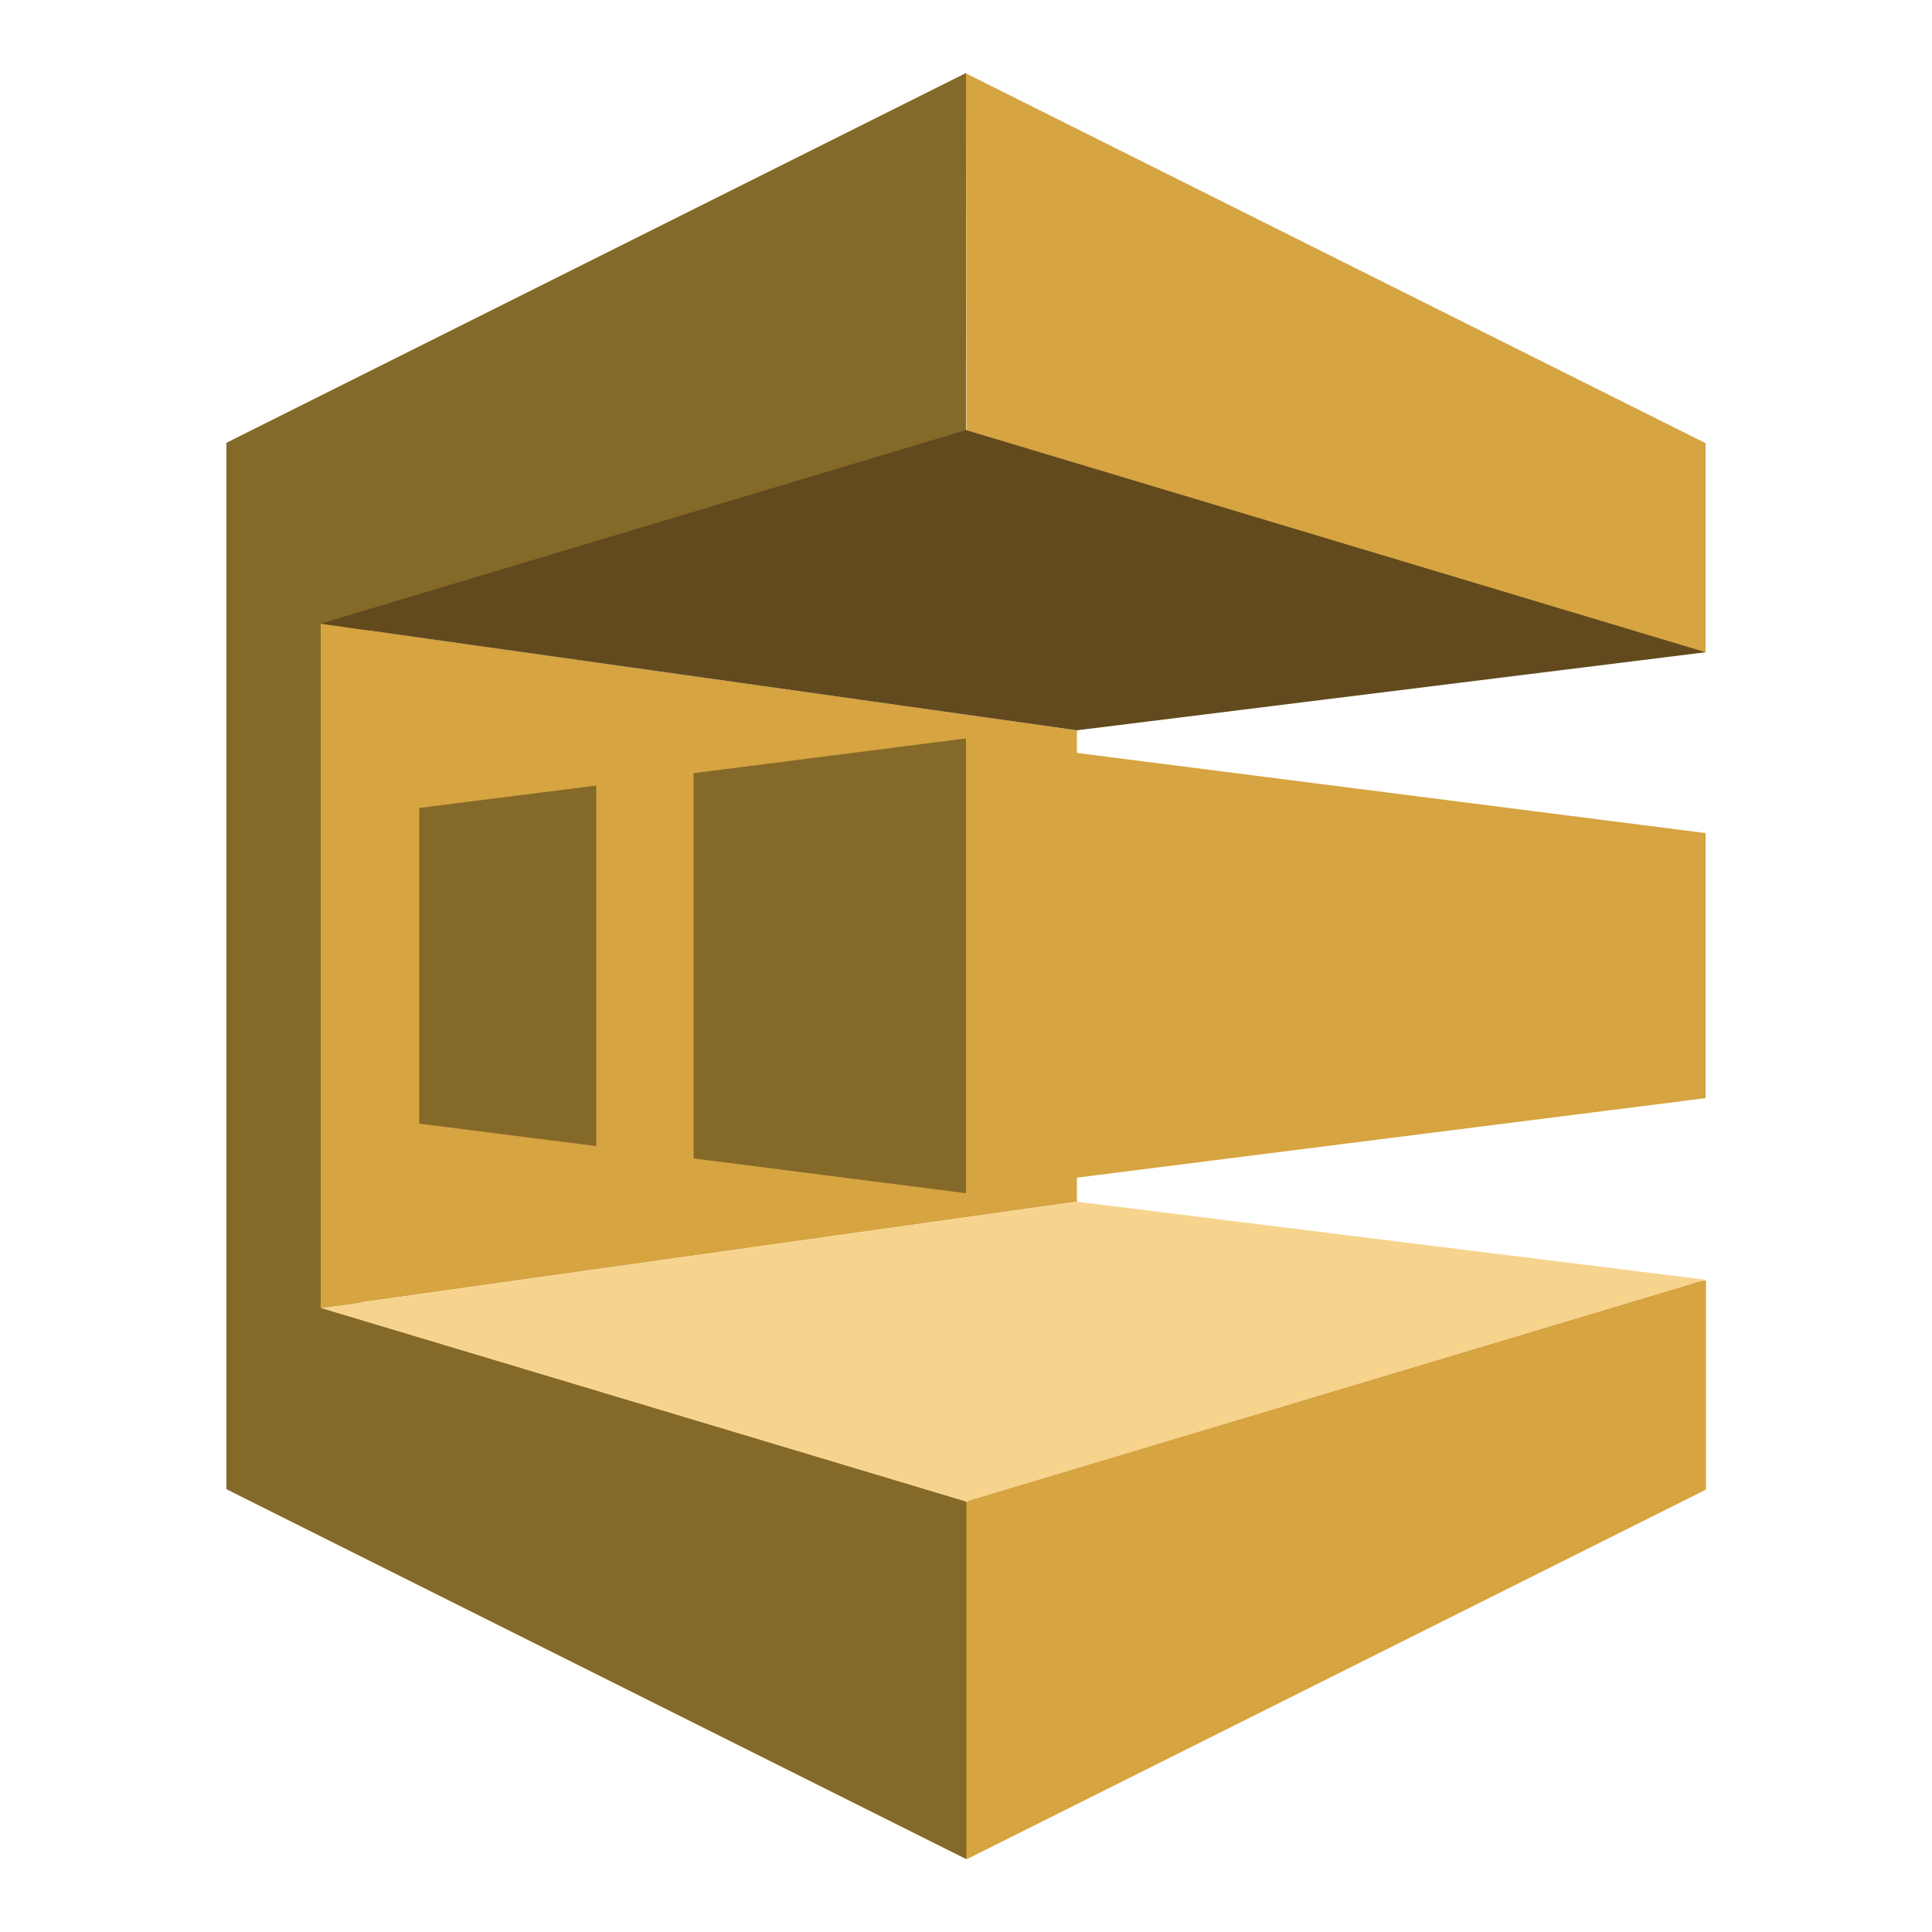
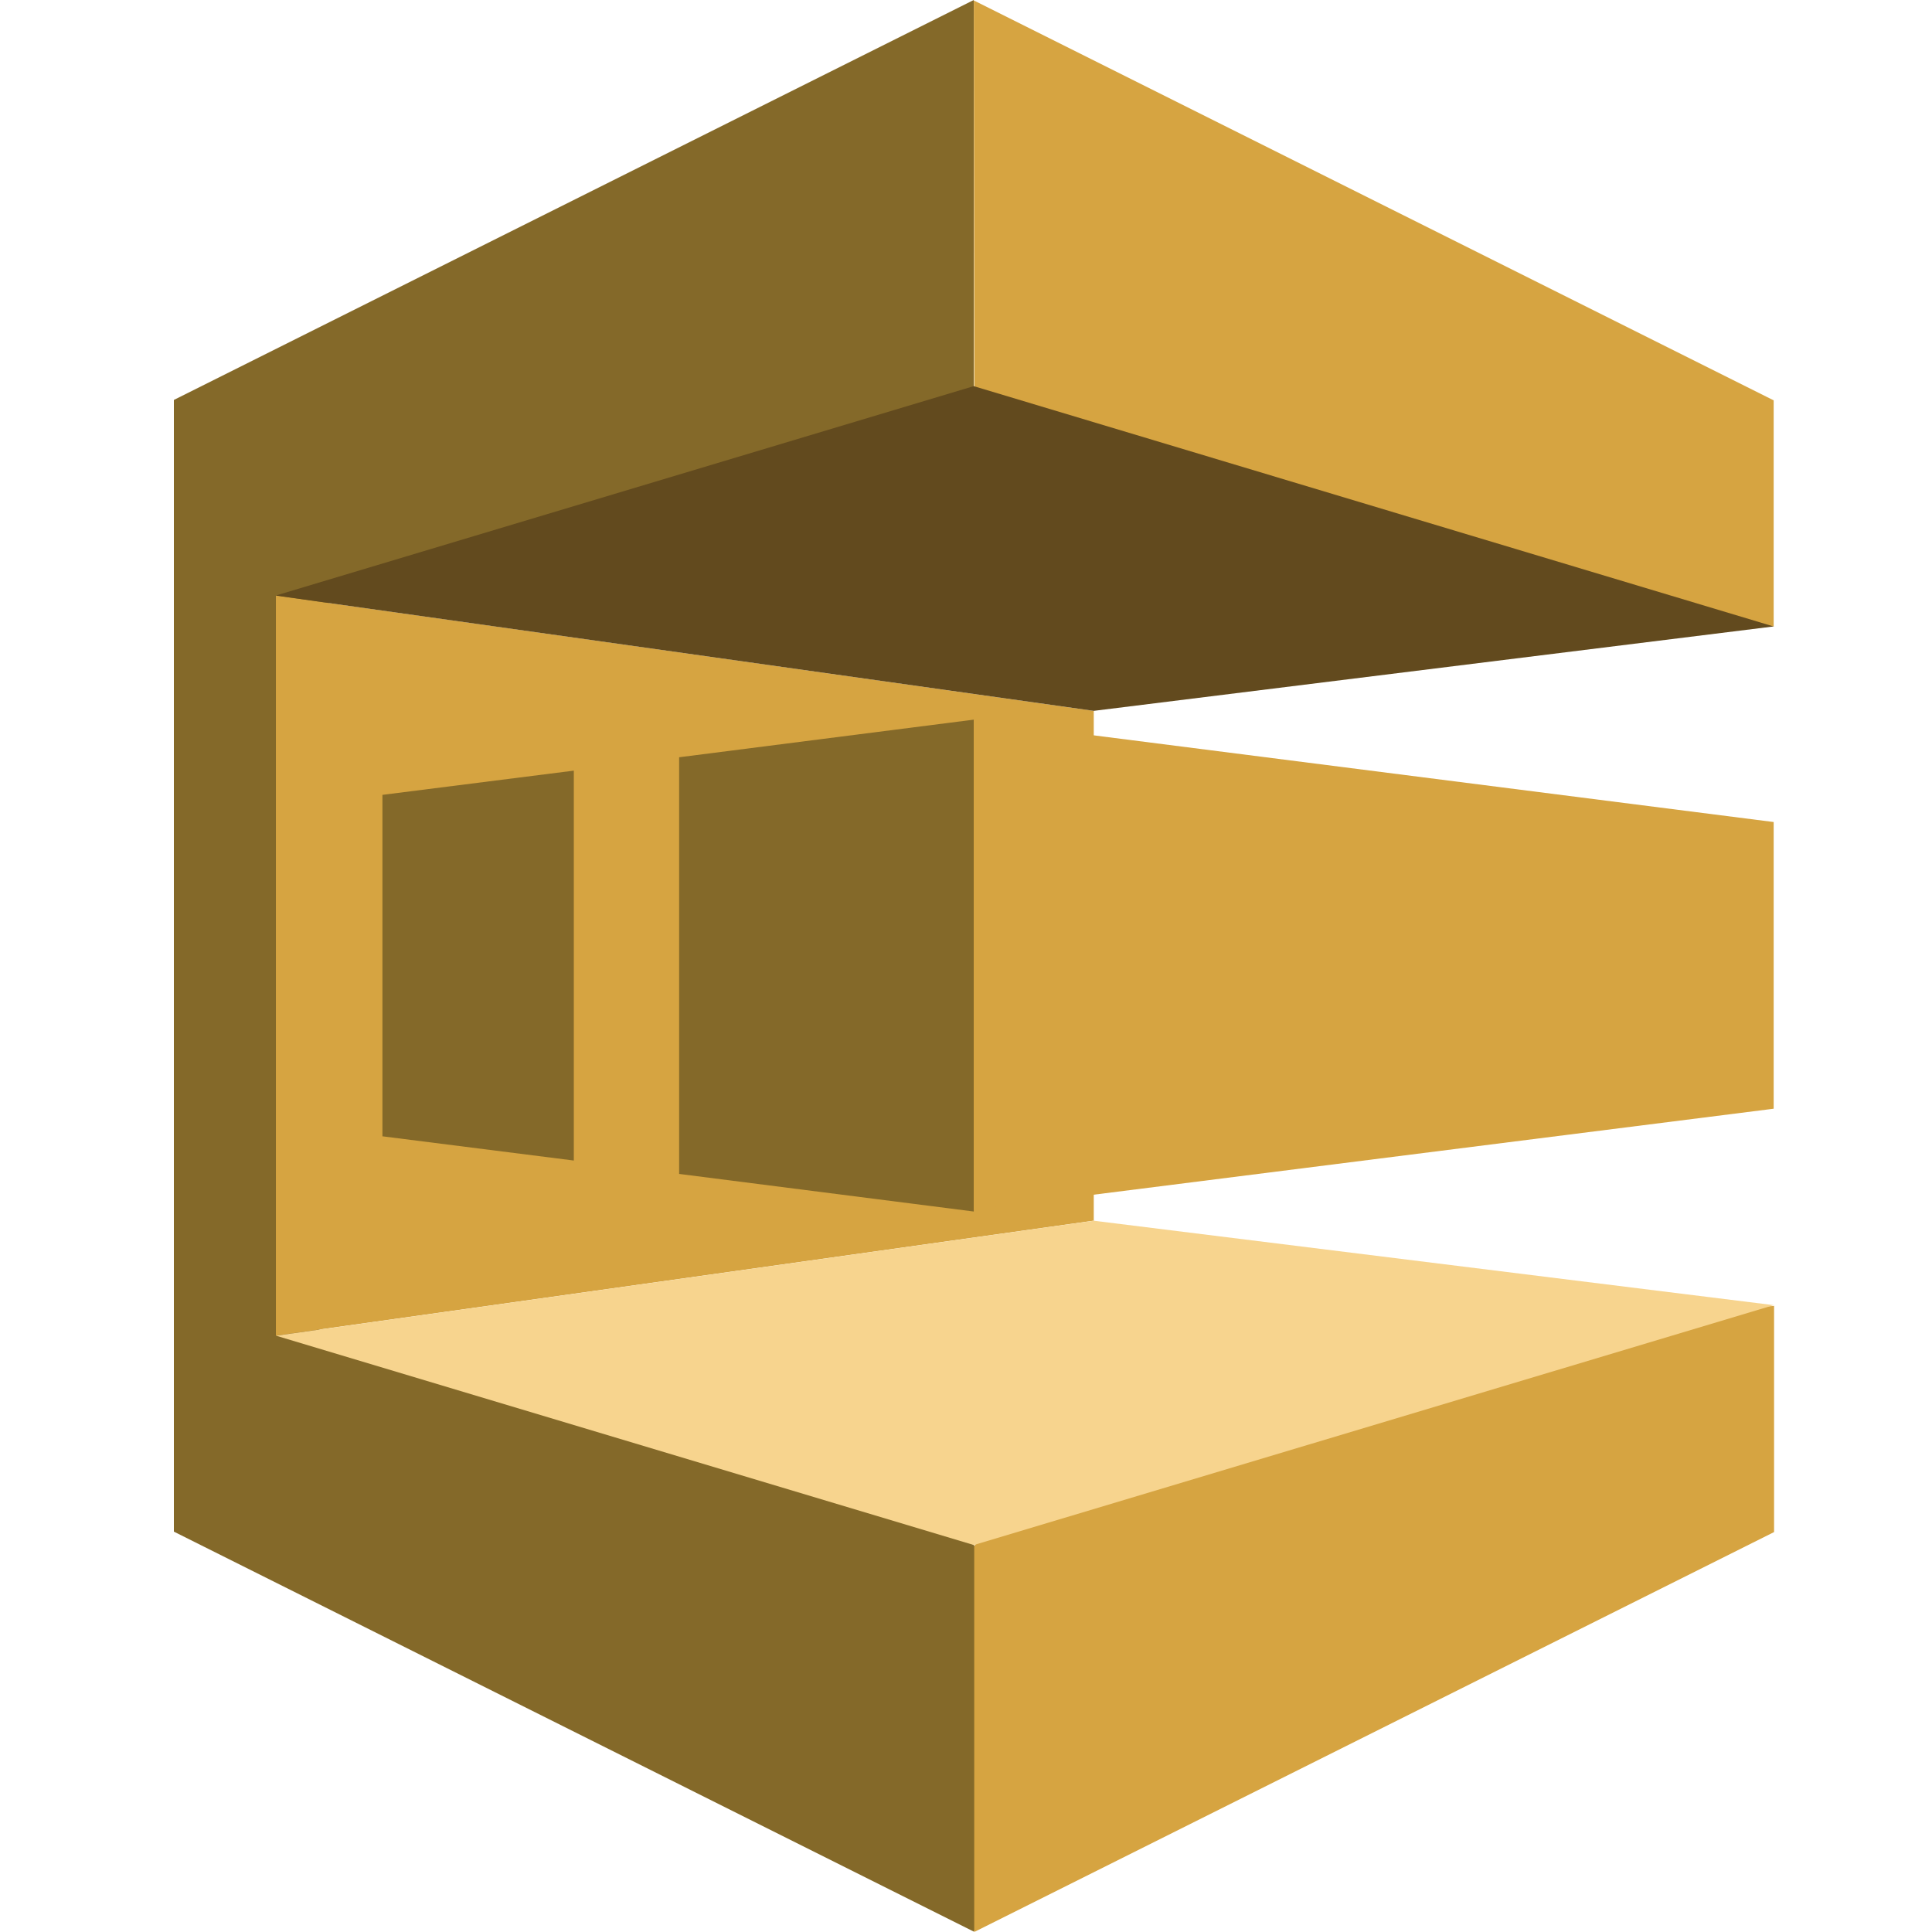
- <svg xmlns="http://www.w3.org/2000/svg" id="Layer_1" viewBox="0 0 50 50">
-   <defs>
-     <style>.cls-1{fill:#f7d48e;}.cls-2{fill:#d6a441;}.cls-3{fill:#846929;}.cls-4{fill:#624a1e;}</style>
-   </defs>
-   <path class="cls-2" d="m44.15,16.88h-.62s-18.52-5.49-18.52-5.49v-.25s-.01-9.24-.01-9.24l19.14,9.57v5.42" />
-   <path class="cls-3" d="m25,11.69V1.89S5.86,11.46,5.86,11.46v27.08s0,0,0,0h0s19.14,9.57,19.14,9.57l.06-.09-.02-9.11-.04-.05-1.2-.85-14.81-4.41.07-17.13,15.93-4.79" />
-   <path class="cls-2" d="m27.86,31.1l-19.56,2.75v-17.71s19.57,2.76,19.57,2.76v12.21" />
-   <path class="cls-3" d="m17.95,29.98l7.05.9v-11.77s-7.05.9-7.05.9v9.97m-7.1-.9l4.58.58v-9.33s-4.58.58-4.58.58v8.16" />
-   <path class="cls-4" d="m8.3,16.14l16.7-5.01,19.14,5.75-16.27,2.02-19.58-2.76" />
-   <path class="cls-2" d="m44.14,28.42l-19.14,2.42v-11.72s19.14,2.44,19.14,2.44v6.87m0,4.71l-.41.02-18.66,5.65-.06.07v9.24s19.14-9.57,19.14-9.57v-5.42" />
-   <path class="cls-1" d="m8.3,33.85l16.7,5.01,19.14-5.74-16.27-2.02-19.56,2.75" />
+ <svg xmlns="http://www.w3.org/2000/svg" width="100" height="100" viewBox="0 0 100 100" fill="none">
+   <path d="M91.826 32.425H90.485L50.425 20.549V20.009L50.403 0.022L91.805 20.722V32.446" fill="#D6A441" />
+   <path d="M50.401 21.198V0L9 20.701V79.277L50.401 99.978L50.531 99.783L50.488 80.078L50.401 79.969L47.806 78.131L15.771 68.591L15.922 31.538L50.38 21.177" fill="#846929" />
+   <path d="M56.591 63.184L14.281 69.132V30.824L56.613 36.794V63.205" fill="#D6A441" />
+   <path d="M35.152 60.762L50.402 62.708V37.249L35.152 39.196V60.762ZM19.794 58.815L29.701 60.069V39.888L19.794 41.142V58.793" fill="#846929" />
+   <path d="M14.277 30.824L50.401 19.987L91.802 32.425L56.609 36.794L14.256 30.824" fill="#624A1E" />
+   <path d="M91.805 57.387L50.403 62.622V37.27L91.805 42.548V57.409M91.805 67.597L90.918 67.64L50.555 79.862L50.425 80.013V100L91.826 79.299V67.575" fill="#D6A441" />
+   <path d="M14.281 69.133L50.405 79.97L91.806 67.554L56.613 63.184L14.303 69.133" fill="#F7D48E" />
</svg>
